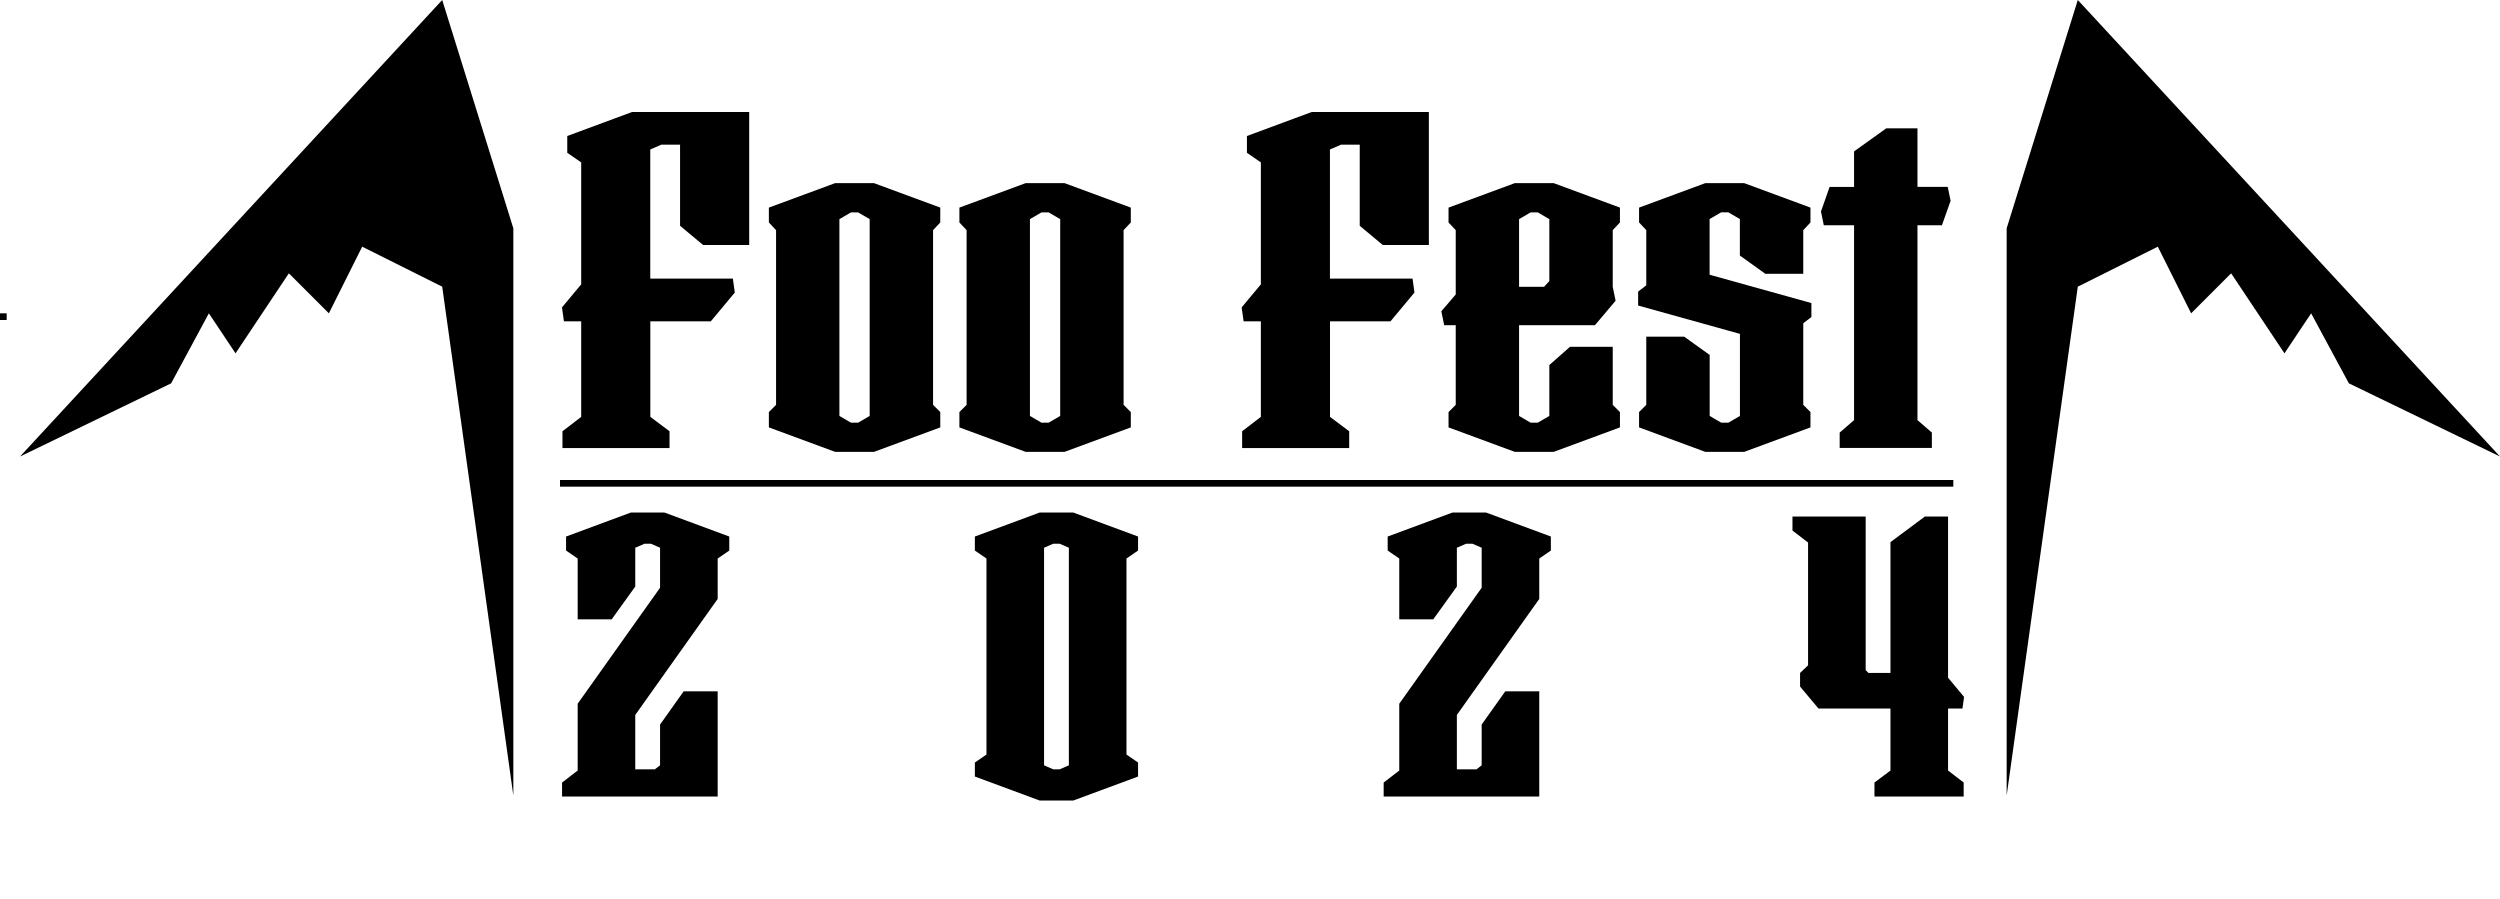
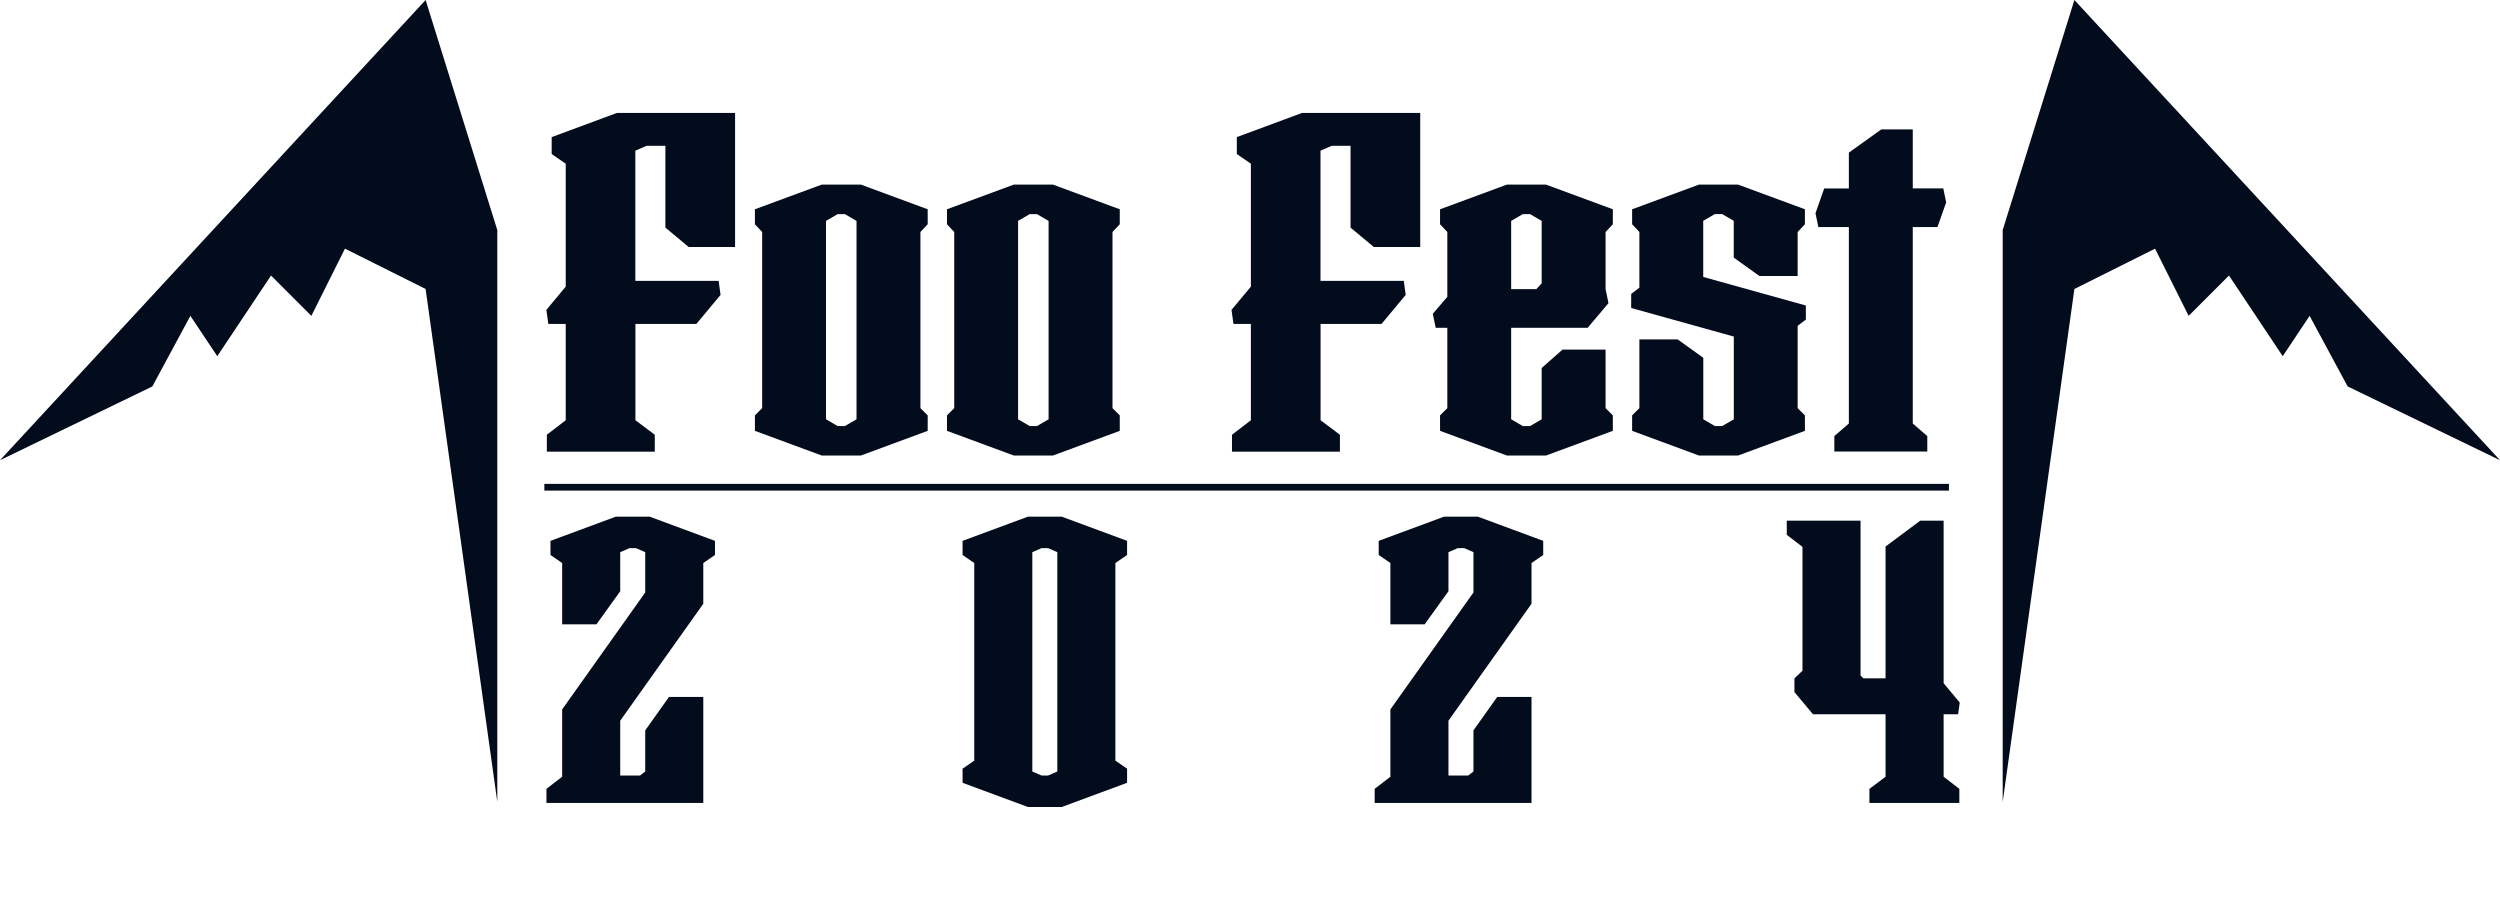
- <svg xmlns="http://www.w3.org/2000/svg" id="Layer_1" width="375" height="134.78" viewBox="0 0 375 134.78">
+ <svg xmlns="http://www.w3.org/2000/svg" id="Layer_1" data-name="Layer 1" viewBox="0 0 372 134.78">
  <defs>
-     <style>.cls-1,.cls-2{stroke:#000;stroke-miterlimit:10;}.cls-2{fill:none;}.cls-3{stroke-width:0px;}</style>
+     <style>
+       .cls-1 {
+         stroke: #020c1c;
+         stroke-miterlimit: 10;
+       }
+ 
+       .cls-1, .cls-2 {
+         fill: #020c1c;
+       }
+     </style>
  </defs>
-   <line class="cls-2" x1=".5" y1="47" x2=".5" y2="48" />
-   <path class="cls-3" d="m84.3,46.11l2.88-3.46v-18.29l-2.09-1.44v-2.52l9.72-3.6h17.57v19.95h-6.91l-3.46-2.88v-12.17h-2.81l-1.66.72v19.37h12.39l.29,2.09-3.6,4.32h-9.07v14.33l2.88,2.16v2.52h-16.06v-2.52l2.81-2.16v-14.33h-2.59l-.29-2.09Z" />
-   <path class="cls-3" d="m116.41,34.52l-1.08-1.15v-2.23l9.94-3.67h5.83l9.94,3.67v2.23l-1.08,1.15v26.21l1.08,1.08v2.3l-9.94,3.67h-5.83l-9.94-3.67v-2.3l1.08-1.08v-26.21Zm9.5,27.87l1.73,1.01h1.08l1.73-1.01v-29.52l-1.73-1.01h-1.08l-1.73,1.01v29.52Z" />
-   <path class="cls-3" d="m144.99,34.52l-1.08-1.15v-2.23l9.94-3.67h5.83l9.94,3.67v2.23l-1.08,1.15v26.21l1.08,1.08v2.3l-9.94,3.67h-5.83l-9.94-3.67v-2.3l1.08-1.08v-26.21Zm9.5,27.87l1.73,1.01h1.08l1.73-1.01v-29.52l-1.73-1.01h-1.08l-1.73,1.01v29.52Z" />
-   <path class="cls-3" d="m186.25,46.11l2.88-3.46v-18.29l-2.09-1.44v-2.52l9.72-3.6h17.57v19.95h-6.91l-3.46-2.88v-12.17h-2.81l-1.66.72v19.37h12.39l.29,2.09-3.6,4.32h-9.07v14.33l2.88,2.16v2.52h-16.06v-2.52l2.81-2.16v-14.33h-2.59l-.29-2.09Z" />
-   <path class="cls-3" d="m216.2,46.69l2.16-2.52v-9.65l-1.08-1.15v-2.23l9.94-3.67h5.83l9.94,3.67v2.23l-1.08,1.15v8.5l.43,2.09-3.1,3.67h-11.38v13.61l1.73,1.01h1.08l1.73-1.01v-7.63l3.1-2.74h6.41v8.71l1.08,1.08v2.3l-9.94,3.67h-5.83l-9.94-3.67v-2.3l1.08-1.08v-11.95h-1.73l-.43-2.09Zm11.67-3.67h3.74l.79-.86v-9.29l-1.73-1.01h-1.08l-1.73,1.01v10.15Z" />
-   <path class="cls-3" d="m259.25,31.85h-1.08l-1.73,1.01v8.35l15.27,4.25v2.09l-1.22.94v12.24l1.08,1.08v2.3l-9.94,3.67h-5.83l-9.94-3.67v-2.3l1.08-1.08v-10.23h5.69l3.82,2.74v9.15l1.73,1.01h1.08l1.73-1.01v-12.31l-15.27-4.25v-2.09l1.22-.94v-8.28l-1.08-1.15v-2.23l9.94-3.67h5.83l9.94,3.67v2.23l-1.08,1.15v6.55h-5.69l-3.82-2.74v-5.47l-1.73-1.01Z" />
-   <path class="cls-3" d="m273.15,31.71l1.29-3.67h3.67v-5.33l4.83-3.46h4.68v8.78h4.54l.43,2.09-1.3,3.67h-3.67v29.23l2.16,1.87v2.3h-13.83v-2.3l2.16-1.87v-29.23h-4.54l-.43-2.09Z" />
-   <path class="cls-3" d="m86.65,92.9v-9.12l-1.74-1.2v-2.1l9.72-3.6h5.04l9.72,3.6v2.1l-1.74,1.2v6.06l-12.36,17.4v8.16h2.94l.78-.6v-6.12l3.54-4.98h5.1v15.78h-23.34v-2.1l2.34-1.8v-10.02l12.36-17.4v-6l-1.38-.6h-.96l-1.38.6v5.82l-3.54,4.92h-5.1Z" />
-   <path class="cls-3" d="m147.97,83.78l-1.74-1.2v-2.1l9.72-3.6h5.04l9.72,3.6v2.1l-1.74,1.2v29.4l1.74,1.2v2.1l-9.72,3.6h-5.04l-9.72-3.6v-2.1l1.74-1.2v-29.4Zm8.64,31.02l1.38.6h.96l1.38-.6v-32.64l-1.38-.6h-.96l-1.38.6v32.64Z" />
-   <path class="cls-3" d="m209.89,92.9v-9.12l-1.74-1.2v-2.1l9.72-3.6h5.04l9.72,3.6v2.1l-1.74,1.2v6.06l-12.36,17.4v8.16h2.94l.78-.6v-6.12l3.54-4.98h5.1v15.78h-23.34v-2.1l2.34-1.8v-10.02l12.36-17.4v-6l-1.38-.6h-.96l-1.38.6v5.82l-3.54,4.92h-5.1Z" />
-   <path class="cls-3" d="m280.27,100.94h3.3v-19.62l5.16-3.84h3.48v24.18l2.4,2.88-.24,1.74h-2.16v9.3l2.34,1.8v2.1h-13.38v-2.1l2.4-1.8v-9.3h-10.8l-2.76-3.3v-2.04l1.2-1.14v-18.42l-2.34-1.8v-2.1h10.98v23.04l.42.42Z" />
-   <line class="cls-1" x1="84" y1="72.5" x2="293" y2="72.5" />
-   <polygon class="cls-3" points="3 68.48 66.33 0 77 34.24 77 119.33 66.33 43 54.33 37 49.33 47 43.33 41 35.33 53 31.33 47 25.67 57.5 3 68.48" />
-   <polygon class="cls-3" points="375 68.48 311.67 0 301 34.24 301 119.33 311.67 43 323.67 37 328.67 47 334.67 41 342.67 53 346.67 47 352.33 57.5 375 68.48" />
+   <g>
+     <path class="cls-2" d="m81.3,46.11l2.88-3.46v-18.29l-2.09-1.44v-2.52l9.72-3.6h17.57v19.95h-6.91l-3.46-2.88v-12.17h-2.81l-1.66.72v19.37h12.39l.29,2.09-3.6,4.32h-9.07v14.33l2.88,2.16v2.52h-16.06v-2.52l2.81-2.16v-14.33h-2.59l-.29-2.09Z" />
+     <path class="cls-2" d="m113.41,34.52l-1.08-1.15v-2.23l9.94-3.67h5.83l9.94,3.67v2.23l-1.08,1.15v26.21l1.08,1.08v2.3l-9.94,3.67h-5.83l-9.94-3.67v-2.3l1.08-1.08v-26.21Zm9.5,27.87l1.73,1.01h1.08l1.73-1.01v-29.52l-1.73-1.01h-1.08l-1.73,1.01v29.52Z" />
+     <path class="cls-2" d="m141.99,34.52l-1.08-1.15v-2.23l9.94-3.67h5.83l9.94,3.67v2.23l-1.08,1.15v26.21l1.08,1.08v2.3l-9.94,3.67h-5.83l-9.94-3.67v-2.3l1.08-1.08v-26.21Zm9.5,27.87l1.73,1.01h1.08l1.73-1.01v-29.52l-1.73-1.01h-1.08l-1.73,1.01v29.52Z" />
+     <path class="cls-2" d="m183.25,46.11l2.88-3.46v-18.29l-2.09-1.44v-2.52l9.72-3.6h17.57v19.95h-6.91l-3.46-2.88v-12.17h-2.81l-1.66.72v19.37h12.39l.29,2.09-3.6,4.32h-9.07v14.33l2.88,2.16v2.52h-16.06v-2.52l2.81-2.16v-14.33h-2.59l-.29-2.09Z" />
+     <path class="cls-2" d="m213.2,46.69l2.16-2.52v-9.65l-1.08-1.15v-2.23l9.94-3.67h5.83l9.94,3.67v2.23l-1.08,1.15v8.5l.43,2.09-3.1,3.67h-11.38v13.61l1.73,1.01h1.08l1.73-1.01v-7.63l3.1-2.74h6.41v8.71l1.08,1.08v2.3l-9.94,3.67h-5.83l-9.94-3.67v-2.3l1.08-1.08v-11.95h-1.73l-.43-2.09Zm11.67-3.67h3.74l.79-.86v-9.29l-1.73-1.01h-1.08l-1.73,1.01v10.15Z" />
+     <path class="cls-2" d="m256.25,31.85h-1.08l-1.73,1.01v8.35l15.27,4.25v2.09l-1.22.94v12.24l1.08,1.08v2.3l-9.94,3.67h-5.83l-9.94-3.67v-2.3l1.08-1.08v-10.23h5.69l3.82,2.74v9.15l1.73,1.01h1.08l1.73-1.01v-12.31l-15.27-4.25v-2.09l1.22-.94v-8.28l-1.08-1.15v-2.23l9.94-3.67h5.83l9.94,3.67v2.23l-1.08,1.15v6.55h-5.69l-3.82-2.74v-5.47l-1.73-1.01Z" />
+     <path class="cls-2" d="m270.15,31.71l1.29-3.67h3.67v-5.33l4.83-3.46h4.68v8.78h4.54l.43,2.09-1.3,3.67h-3.67v29.23l2.16,1.87v2.3h-13.83v-2.3l2.16-1.87v-29.23h-4.54l-.43-2.09Z" />
+   </g>
+   <g>
+     <path class="cls-2" d="m83.65,92.9v-9.12l-1.74-1.2v-2.1l9.72-3.6h5.04l9.72,3.6v2.1l-1.74,1.2v6.06l-12.36,17.4v8.16h2.94l.78-.6v-6.12l3.54-4.98h5.1v15.78h-23.34v-2.1l2.34-1.8v-10.02l12.36-17.4v-6l-1.38-.6h-.96l-1.38.6v5.82l-3.54,4.92h-5.1Z" />
+     <path class="cls-2" d="m144.97,83.78l-1.74-1.2v-2.1l9.72-3.6h5.04l9.72,3.6v2.1l-1.74,1.2v29.4l1.74,1.2v2.1l-9.72,3.6h-5.04l-9.72-3.6v-2.1l1.74-1.2v-29.4Zm8.64,31.02l1.38.6h.96l1.38-.6v-32.64l-1.38-.6h-.96l-1.38.6v32.64Z" />
+     <path class="cls-2" d="m206.89,92.9v-9.12l-1.74-1.2v-2.1l9.72-3.6h5.04l9.72,3.6v2.1l-1.74,1.2v6.06l-12.36,17.4v8.16h2.94l.78-.6v-6.12l3.54-4.98h5.1v15.78h-23.34v-2.1l2.34-1.8v-10.02l12.36-17.4v-6l-1.38-.6h-.96l-1.38.6v5.82l-3.54,4.92h-5.1Z" />
+     <path class="cls-2" d="m277.27,100.94h3.3v-19.62l5.16-3.84h3.48v24.18l2.4,2.88-.24,1.74h-2.16v9.3l2.34,1.8v2.1h-13.38v-2.1l2.4-1.8v-9.3h-10.8l-2.76-3.3v-2.04l1.2-1.14v-18.42l-2.34-1.8v-2.1h10.98v23.04l.42.42Z" />
+   </g>
+   <line class="cls-1" x1="81" y1="72.5" x2="290" y2="72.5" />
+   <polygon class="cls-2" points="0 68.48 63.33 0 74 34.24 74 119.33 63.33 43 51.33 37 46.33 47 40.33 41 32.33 53 28.33 47 22.67 57.5 0 68.48" />
+   <polygon class="cls-2" points="372 68.48 308.67 0 298 34.24 298 119.33 308.67 43 320.67 37 325.67 47 331.67 41 339.67 53 343.67 47 349.33 57.5 372 68.48" />
</svg>
